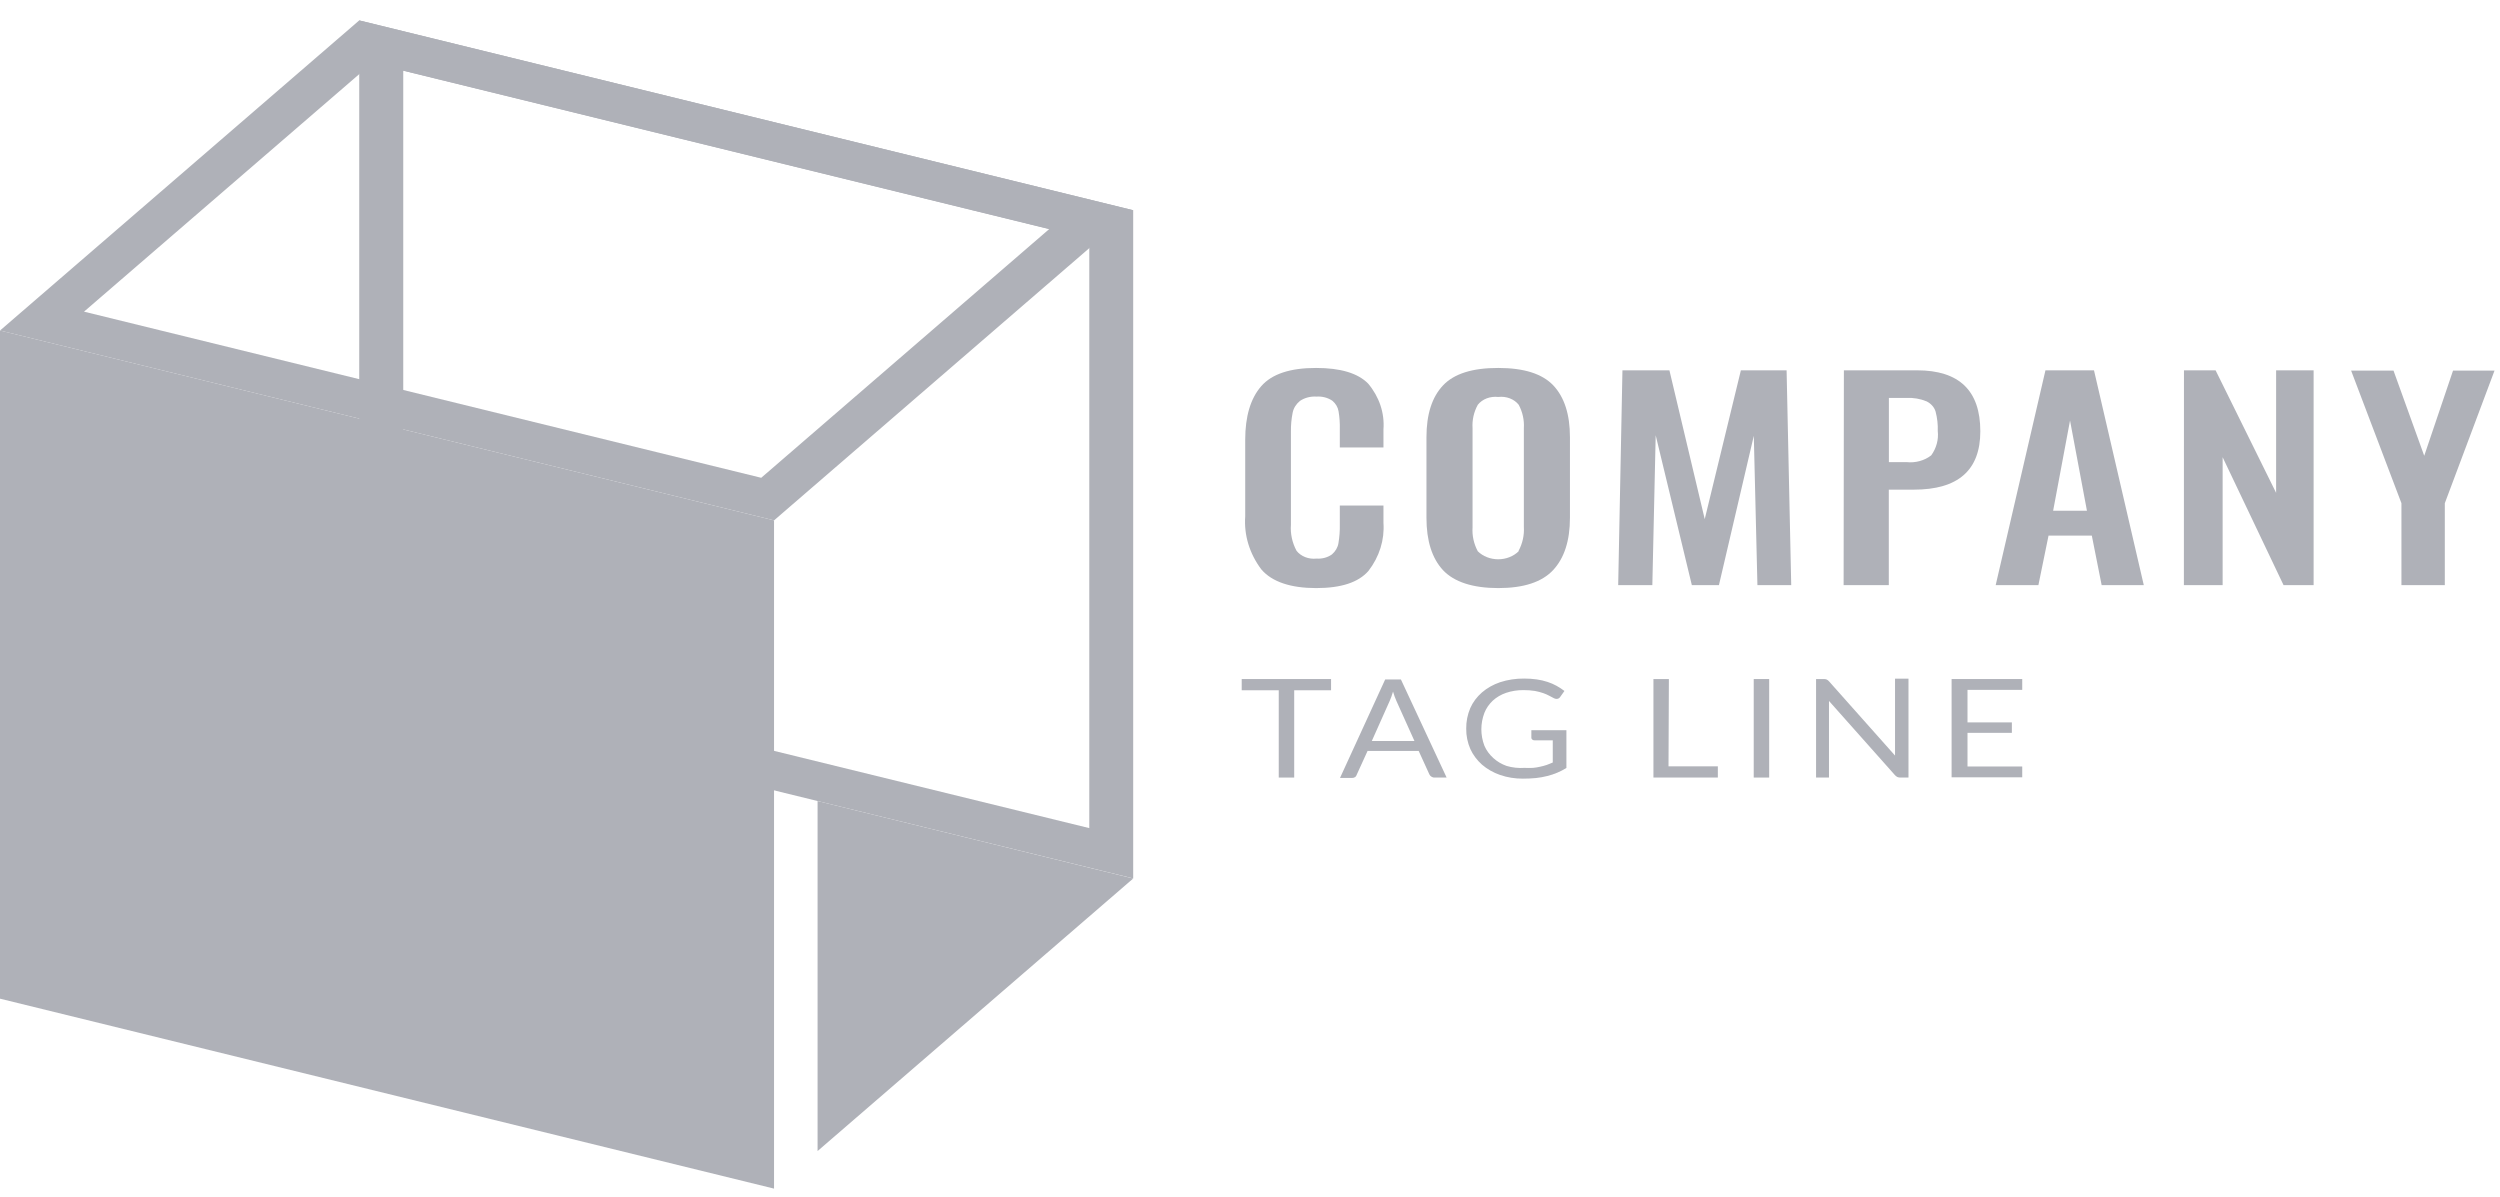
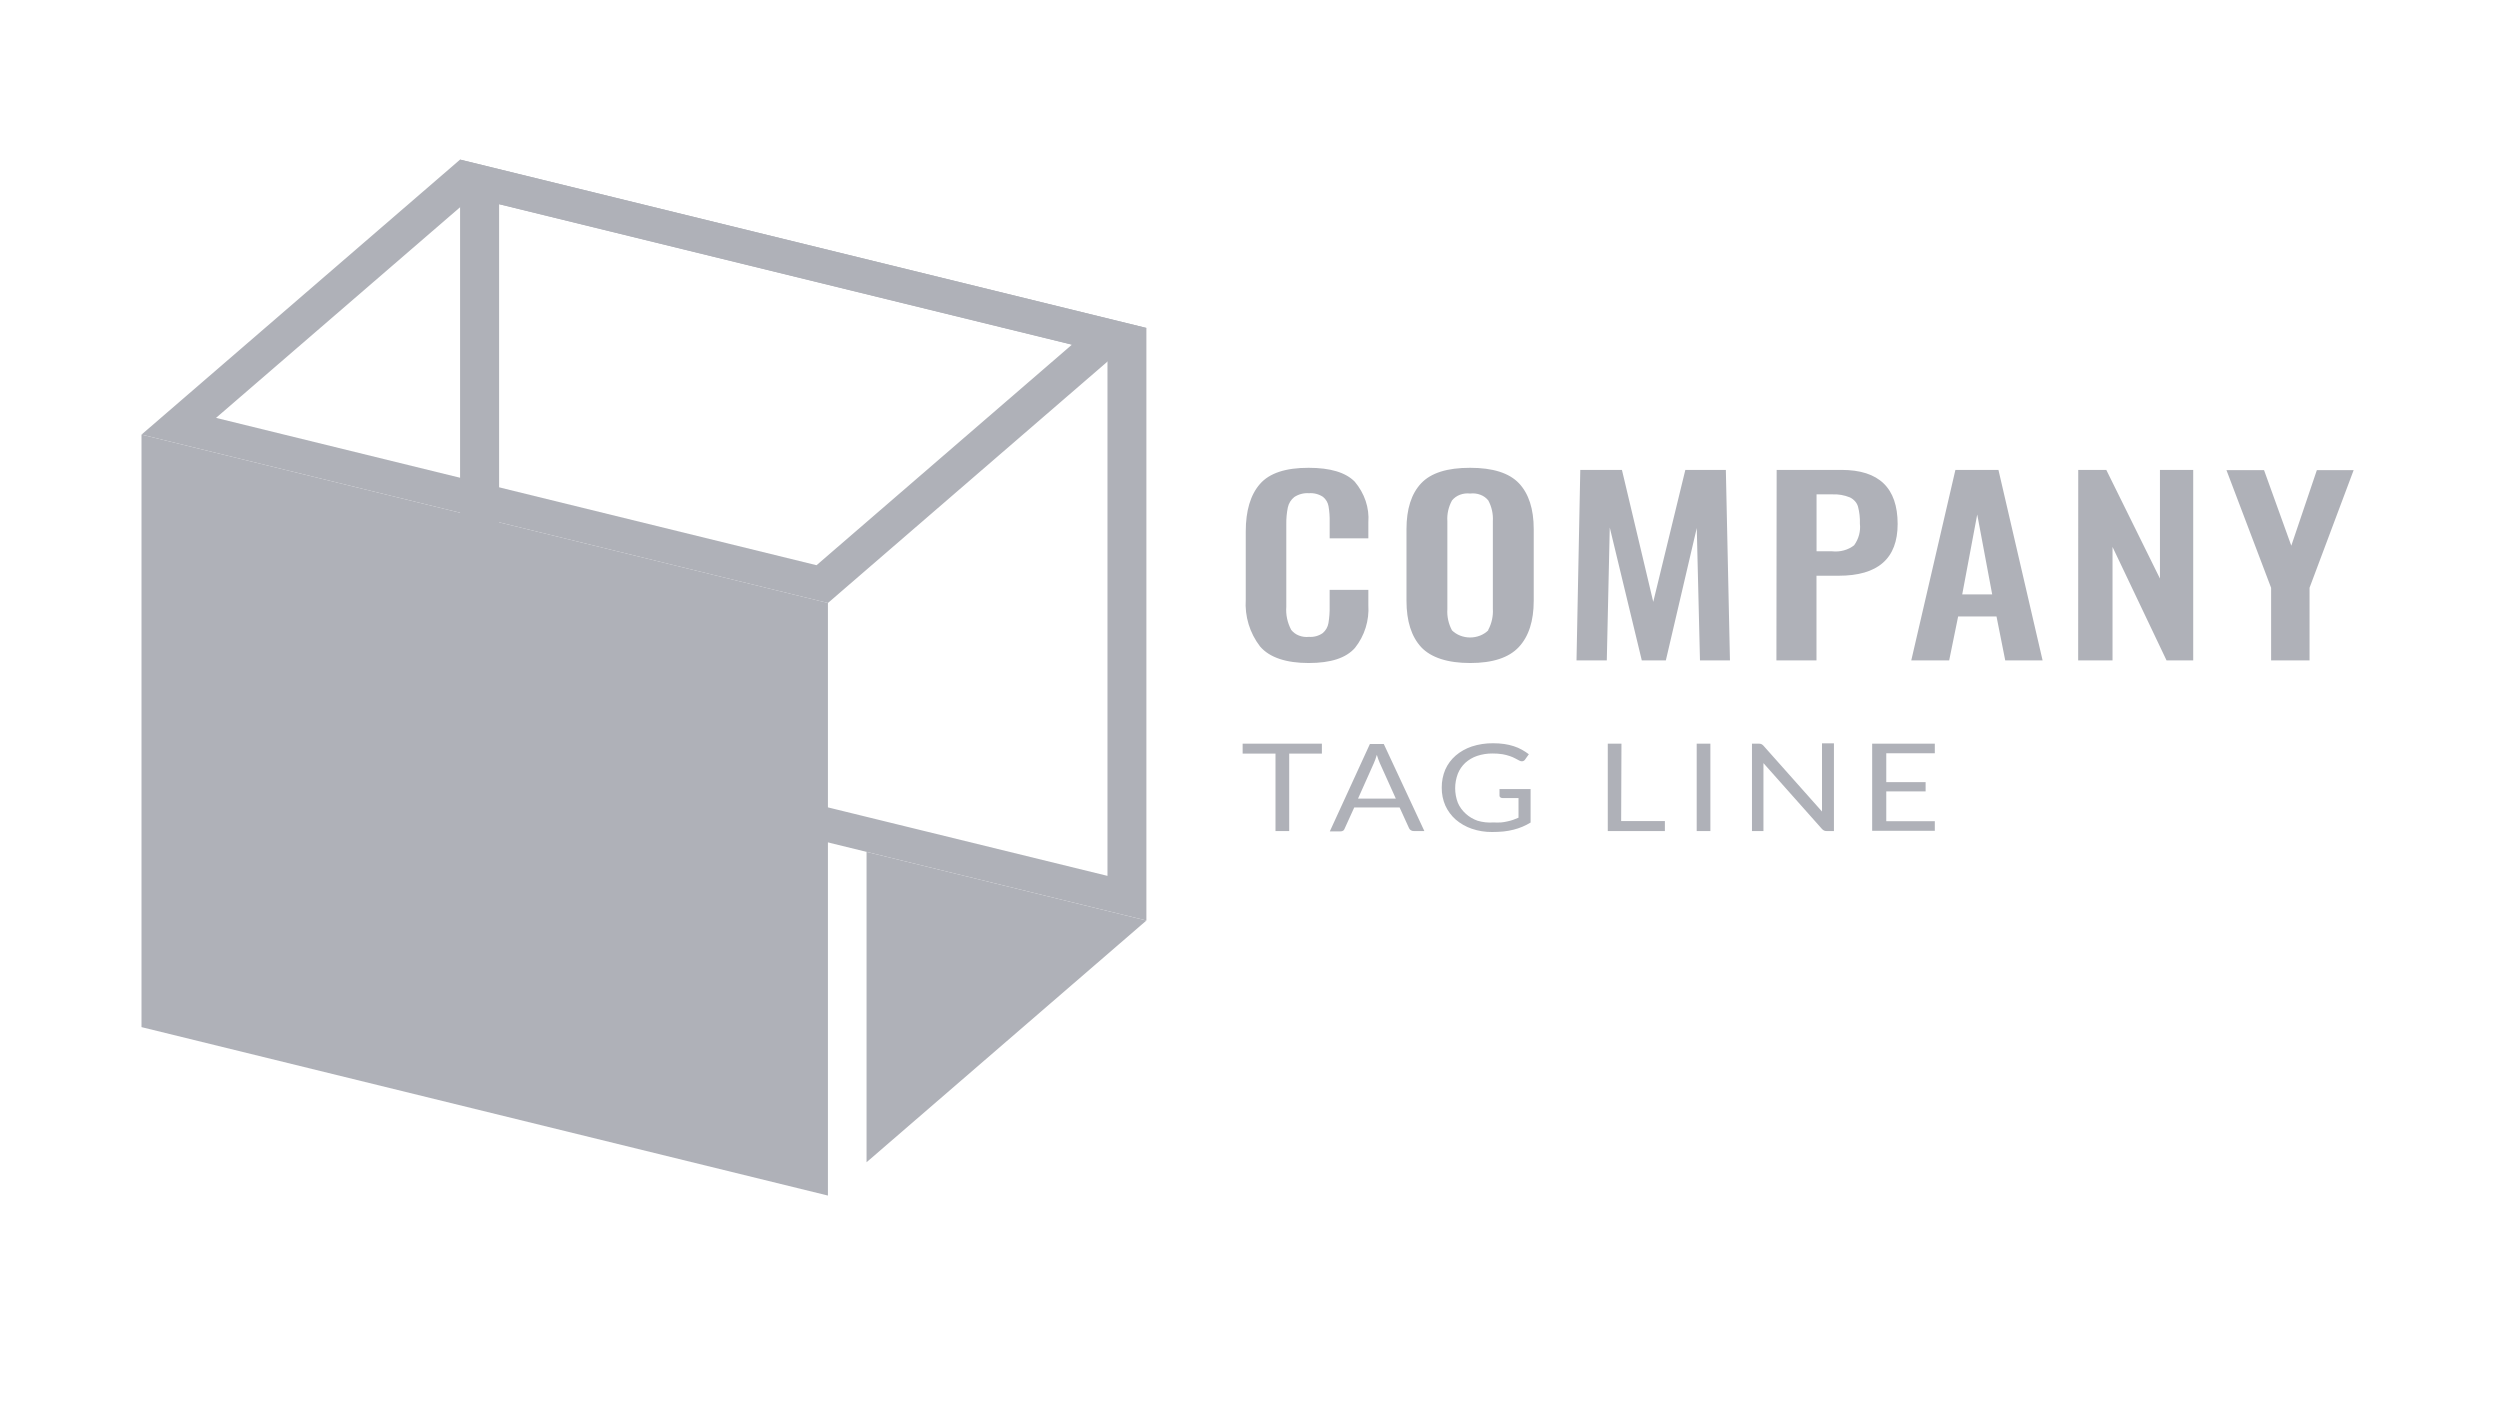
- <svg xmlns="http://www.w3.org/2000/svg" width="94" height="45" viewBox="0 0 94 45" fill="none">
-   <path d="M47.425 21.408C46.982 20.818 46.77 20.121 46.82 19.42V16.536C46.82 15.653 47.021 14.981 47.422 14.521C47.822 14.062 48.511 13.833 49.487 13.835C50.404 13.835 51.056 14.031 51.441 14.422C51.861 14.921 52.065 15.531 52.018 16.146V16.824H50.377V16.137C50.383 15.913 50.367 15.688 50.33 15.466C50.306 15.314 50.223 15.173 50.095 15.067C49.927 14.953 49.715 14.897 49.501 14.912C49.276 14.897 49.053 14.956 48.876 15.076C48.733 15.194 48.637 15.348 48.604 15.516C48.557 15.751 48.535 15.99 48.539 16.229V19.728C48.513 20.065 48.586 20.403 48.75 20.71C48.831 20.814 48.945 20.896 49.077 20.948C49.21 21 49.356 21.019 49.501 21.003C49.711 21.018 49.919 20.962 50.082 20.845C50.215 20.73 50.301 20.581 50.326 20.42C50.364 20.188 50.382 19.953 50.377 19.719V19.009H52.018V19.657C52.064 20.299 51.865 20.936 51.451 21.47C51.074 21.898 50.431 22.112 49.487 22.112C48.543 22.112 47.829 21.883 47.425 21.408Z" fill="#AFB1B8" />
-   <path d="M54.257 21.438C53.842 20.989 53.635 20.335 53.635 19.47V16.437C53.635 15.58 53.842 14.932 54.257 14.492C54.671 14.052 55.364 13.833 56.336 13.835C57.301 13.835 57.99 14.054 58.405 14.492C58.819 14.932 59.03 15.58 59.03 16.437V19.47C59.03 20.326 58.819 20.983 58.398 21.435C57.977 21.886 57.291 22.112 56.336 22.112C55.381 22.112 54.675 21.883 54.257 21.438ZM57.1 20.71C57.249 20.429 57.316 20.121 57.297 19.813V16.099C57.316 15.797 57.25 15.495 57.104 15.22C57.02 15.113 56.904 15.03 56.769 14.978C56.633 14.926 56.483 14.908 56.336 14.926C56.188 14.909 56.038 14.927 55.902 14.978C55.766 15.03 55.649 15.114 55.565 15.22C55.415 15.494 55.348 15.796 55.368 16.099V19.83C55.347 20.139 55.415 20.447 55.565 20.728C55.66 20.822 55.779 20.898 55.911 20.95C56.043 21.002 56.187 21.029 56.333 21.029C56.478 21.029 56.622 21.002 56.754 20.95C56.887 20.898 57.005 20.822 57.1 20.728V20.71Z" fill="#AFB1B8" />
-   <path d="M61.004 13.924H62.77L64.098 19.519L65.457 13.924H67.176L67.35 22H66.079L65.943 16.387L64.632 22H63.613L62.254 16.366L62.128 22H60.844L61.004 13.924Z" fill="#AFB1B8" />
-   <path d="M69.33 13.924H72.082C73.667 13.924 74.46 14.688 74.46 16.217C74.46 17.681 73.625 18.413 71.956 18.411H71.019V22H69.32L69.33 13.924ZM71.681 17.375C71.849 17.394 72.019 17.381 72.181 17.336C72.342 17.292 72.49 17.219 72.615 17.12C72.81 16.848 72.896 16.527 72.86 16.208C72.869 15.962 72.841 15.715 72.778 15.475C72.754 15.395 72.712 15.319 72.653 15.253C72.595 15.187 72.522 15.132 72.439 15.091C72.203 14.993 71.942 14.949 71.681 14.962H71.022V17.375H71.681Z" fill="#AFB1B8" />
-   <path d="M76.909 13.924H78.734L80.606 22H79.022L78.652 20.138H77.025L76.644 22H75.038L76.909 13.924ZM78.469 19.203L77.833 15.812L77.198 19.203H78.469Z" fill="#AFB1B8" />
-   <path d="M82.117 13.924H83.306L85.582 18.531V13.924H86.992V22H85.861L83.571 17.191V22H82.114L82.117 13.924Z" fill="#AFB1B8" />
-   <path d="M90.294 18.921L88.402 13.935H89.996L91.151 17.138L92.234 13.935H93.794L91.925 18.921V22H90.294V18.921Z" fill="#AFB1B8" />
-   <path d="M50.048 25.532V25.954H48.662V29.236H48.081V25.954H46.688V25.532H50.048Z" fill="#AFB1B8" />
-   <path d="M54.393 29.236H53.944C53.899 29.239 53.854 29.226 53.819 29.201C53.785 29.18 53.759 29.15 53.744 29.116L53.343 28.236H51.42L51.019 29.116C51.008 29.153 50.987 29.187 50.958 29.216C50.922 29.24 50.878 29.253 50.832 29.251H50.384L52.083 25.547H52.674L54.393 29.236ZM51.58 27.861H53.183L52.504 26.353C52.454 26.239 52.412 26.123 52.378 26.004C52.354 26.075 52.334 26.142 52.314 26.201L52.252 26.356L51.58 27.861Z" fill="#AFB1B8" />
-   <path d="M57.321 28.872C57.428 28.877 57.534 28.877 57.64 28.872C57.732 28.864 57.823 28.849 57.912 28.828C57.995 28.811 58.077 28.788 58.157 28.761C58.232 28.735 58.306 28.702 58.384 28.67V27.837H57.705C57.688 27.838 57.671 27.836 57.656 27.831C57.64 27.826 57.625 27.818 57.613 27.808C57.602 27.799 57.593 27.789 57.587 27.777C57.581 27.765 57.579 27.753 57.579 27.74V27.456H58.897V28.875C58.79 28.942 58.676 29.001 58.558 29.051C58.437 29.103 58.31 29.145 58.181 29.177C58.042 29.213 57.9 29.238 57.756 29.254C57.591 29.27 57.426 29.277 57.26 29.277C56.967 29.279 56.676 29.233 56.404 29.139C56.15 29.051 55.918 28.919 55.724 28.752C55.535 28.583 55.386 28.384 55.286 28.166C55.179 27.92 55.126 27.659 55.13 27.397C55.126 27.133 55.178 26.871 55.283 26.623C55.38 26.403 55.53 26.203 55.721 26.036C55.915 25.869 56.146 25.739 56.401 25.652C56.691 25.557 57 25.511 57.311 25.514C57.469 25.514 57.627 25.524 57.783 25.546C57.921 25.566 58.057 25.597 58.187 25.64C58.306 25.678 58.42 25.728 58.527 25.787C58.631 25.845 58.73 25.909 58.823 25.98L58.66 26.209C58.647 26.23 58.628 26.247 58.605 26.26C58.581 26.272 58.554 26.279 58.527 26.279C58.489 26.278 58.453 26.268 58.422 26.25C58.371 26.227 58.316 26.197 58.255 26.162C58.183 26.123 58.107 26.09 58.028 26.062C57.926 26.027 57.822 26 57.715 25.98C57.573 25.958 57.428 25.947 57.284 25.948C57.06 25.946 56.837 25.981 56.628 26.051C56.439 26.116 56.269 26.216 56.129 26.344C55.988 26.477 55.88 26.634 55.813 26.805C55.661 27.206 55.661 27.638 55.813 28.039C55.887 28.213 56.003 28.372 56.153 28.506C56.292 28.633 56.461 28.733 56.648 28.799C56.864 28.863 57.093 28.888 57.321 28.872Z" fill="#AFB1B8" />
-   <path d="M62.736 28.814H64.591V29.236H62.169V25.532H62.75L62.736 28.814Z" fill="#AFB1B8" />
-   <path d="M66.521 29.236H65.94V25.532H66.521V29.236Z" fill="#AFB1B8" />
-   <path d="M68.681 25.549C68.716 25.566 68.746 25.589 68.77 25.617L71.253 28.409C71.25 28.365 71.25 28.321 71.253 28.277C71.253 28.236 71.253 28.195 71.253 28.157V25.517H71.759V29.236H71.467C71.424 29.239 71.38 29.232 71.341 29.216C71.306 29.197 71.275 29.173 71.25 29.145L68.77 26.356C68.77 26.4 68.77 26.441 68.77 26.482C68.77 26.523 68.77 26.561 68.77 26.596V29.236H68.284V25.532H68.586C68.619 25.532 68.651 25.538 68.681 25.549Z" fill="#AFB1B8" />
-   <path d="M76.036 25.532V25.939H73.978V27.162H75.646V27.555H73.978V28.82H76.036V29.227H73.38V25.532H76.036Z" fill="#AFB1B8" />
-   <path d="M15.162 2.656L40.957 8.979V31.137L15.162 24.816V2.656ZM13.507 0.767V25.893L42.608 33.029V7.905L13.507 0.767Z" fill="#AFB1B8" />
-   <path d="M29.104 44.692L0 37.55V12.427L29.104 19.566V44.692Z" fill="#AFB1B8" />
-   <path d="M13.99 2.371L39.448 8.615L28.622 17.965L3.159 11.718L13.99 2.371ZM13.507 0.767L0 12.428L29.104 19.566L42.608 7.905L13.507 0.767Z" fill="#AFB1B8" />
-   <path d="M30.741 43.279L42.608 33.032L30.741 30.119V43.279Z" fill="#AFB1B8" />
+ <svg xmlns="http://www.w3.org/2000/svg" width="106" height="60" fill="none">
+   <path d="M53.425 27.408a2.947 2.947 0 01-.605-1.988v-2.884c0-.883.2-1.555.602-2.015.4-.46 1.089-.688 2.065-.686.917 0 1.569.196 1.953.587.42.499.625 1.109.578 1.724v.678h-1.64v-.687c.005-.224-.01-.449-.048-.671a.65.65 0 00-.235-.399.95.95 0 00-.594-.155 1.005 1.005 0 00-.625.164.768.768 0 00-.272.44 3.332 3.332 0 00-.065.713v3.499c-.026.337.047.675.21.982a.77.77 0 00.328.238.9.9 0 00.424.055.893.893 0 00.58-.158.704.704 0 00.245-.425c.038-.232.056-.467.051-.701v-.71h1.641v.648a2.64 2.64 0 01-.567 1.813c-.377.428-1.02.642-1.964.642s-1.658-.229-2.062-.704zM60.257 27.438c-.414-.45-.622-1.103-.622-1.968v-3.033c0-.857.208-1.505.622-1.945.414-.44 1.107-.659 2.079-.657.965 0 1.654.22 2.069.657.414.44.625 1.088.625 1.945v3.032c0 .857-.21 1.514-.632 1.966-.421.451-1.107.677-2.062.677-.955 0-1.661-.229-2.08-.674zm2.843-.728c.149-.28.216-.589.197-.897v-3.714a1.649 1.649 0 00-.193-.88.776.776 0 00-.335-.241.906.906 0 00-.433-.052.918.918 0 00-.434.052.787.787 0 00-.337.241c-.15.275-.217.578-.197.88v3.731c-.02.309.047.617.197.898.096.094.214.17.346.222a1.16 1.16 0 00.843 0c.133-.052.25-.128.346-.222v-.018zM67.004 19.924h1.766l1.328 5.595 1.36-5.595h1.718L73.35 28h-1.271l-.136-5.613L70.632 28h-1.02l-1.358-5.634L68.128 28h-1.284l.16-8.076zM75.33 19.924h2.752c1.585 0 2.378.764 2.378 2.293 0 1.464-.835 2.196-2.504 2.194h-.937V28H75.32l.01-8.077zm2.351 3.451c.168.019.338.006.5-.039.161-.044.31-.117.434-.216.195-.273.281-.593.245-.912a2.529 2.529 0 00-.082-.733.593.593 0 00-.125-.222.703.703 0 00-.214-.162 1.76 1.76 0 00-.758-.13h-.659v2.414h.66zM82.91 19.924h1.824L86.606 28h-1.584l-.37-1.862h-1.627L82.645 28h-1.607l1.871-8.076zm1.559 5.279l-.635-3.39-.636 3.39h1.27zM88.117 19.924h1.19l2.275 4.607v-4.607h1.41V28h-1.131l-2.29-4.81V28h-1.457l.003-8.076zM96.294 24.92l-1.892-4.985h1.594l1.155 3.203 1.083-3.203h1.56l-1.869 4.986V28h-1.63v-3.08zM56.048 31.532v.422h-1.386v3.282h-.581v-3.282h-1.393v-.422h3.36zM60.393 35.236h-.449a.2.2 0 01-.126-.035.194.194 0 01-.074-.085l-.401-.88H57.42l-.4.88a.243.243 0 01-.062.1.208.208 0 01-.126.035h-.448l1.699-3.704h.59l1.72 3.69zm-2.813-1.375h1.603l-.68-1.508a2.699 2.699 0 01-.125-.349c-.024.07-.044.138-.064.197l-.062.155-.672 1.505zM63.321 34.872c.107.005.213.005.32 0 .091-.008.182-.023.271-.044a2.11 2.11 0 00.245-.067c.075-.027.15-.059.228-.091v-.833h-.68a.137.137 0 01-.092-.03.086.086 0 01-.026-.03.074.074 0 01-.008-.037v-.284h1.318v1.42a2.573 2.573 0 01-.716.301c-.14.036-.281.061-.425.077a5.13 5.13 0 01-.496.023 2.59 2.59 0 01-.856-.138 2.09 2.09 0 01-.68-.387 1.79 1.79 0 01-.438-.587 1.851 1.851 0 01-.156-.768 1.921 1.921 0 01.153-.774 1.7 1.7 0 01.438-.587c.194-.167.425-.297.68-.384.29-.095.6-.142.91-.138.158 0 .316.01.472.032.138.02.274.051.404.094.12.038.233.088.34.147.104.058.203.122.296.193l-.163.229a.142.142 0 01-.055.05.17.17 0 01-.078.02.222.222 0 01-.105-.029 2.096 2.096 0 01-.167-.088 1.504 1.504 0 00-.227-.1 2.128 2.128 0 00-.313-.082 2.613 2.613 0 00-.431-.032 2.01 2.01 0 00-.656.103 1.44 1.44 0 00-.5.293 1.29 1.29 0 00-.315.46 1.731 1.731 0 000 1.235c.074.175.19.333.34.467.139.127.308.227.495.293.216.064.445.089.673.073zM68.736 34.814h1.855v.422H68.17v-3.704h.58l-.013 3.282zM72.52 35.236h-.58v-3.704h.58v3.704zM74.681 31.55a.28.28 0 01.089.067l2.483 2.792a.881.881 0 010-.132V31.517h.506v3.72h-.292a.275.275 0 01-.126-.021.328.328 0 01-.091-.07l-2.48-2.79v2.88h-.486v-3.704h.302c.033 0 .066.006.095.017zM82.036 31.532v.407h-2.058v1.223h1.668v.393h-1.668v1.264h2.058v.408H79.38v-3.695h2.656zM21.162 8.656l25.795 6.323v22.158l-25.795-6.32V8.655zm-1.655-1.89v25.127l29.1 7.136V13.905l-29.1-7.138z" fill="#AFB1B8" />
+   <path d="M35.104 50.692L6 43.55V18.427l29.104 7.139v25.126z" fill="#AFB1B8" />
+   <path d="M19.99 8.371l25.458 6.244-10.827 9.35L9.16 17.718 19.99 8.37zm-.483-1.604L6 18.427l29.104 7.14 13.504-11.662-29.1-7.138zM36.742 49.279L48.608 39.03 36.742 36.12v13.16z" fill="#AFB1B8" />
</svg>
